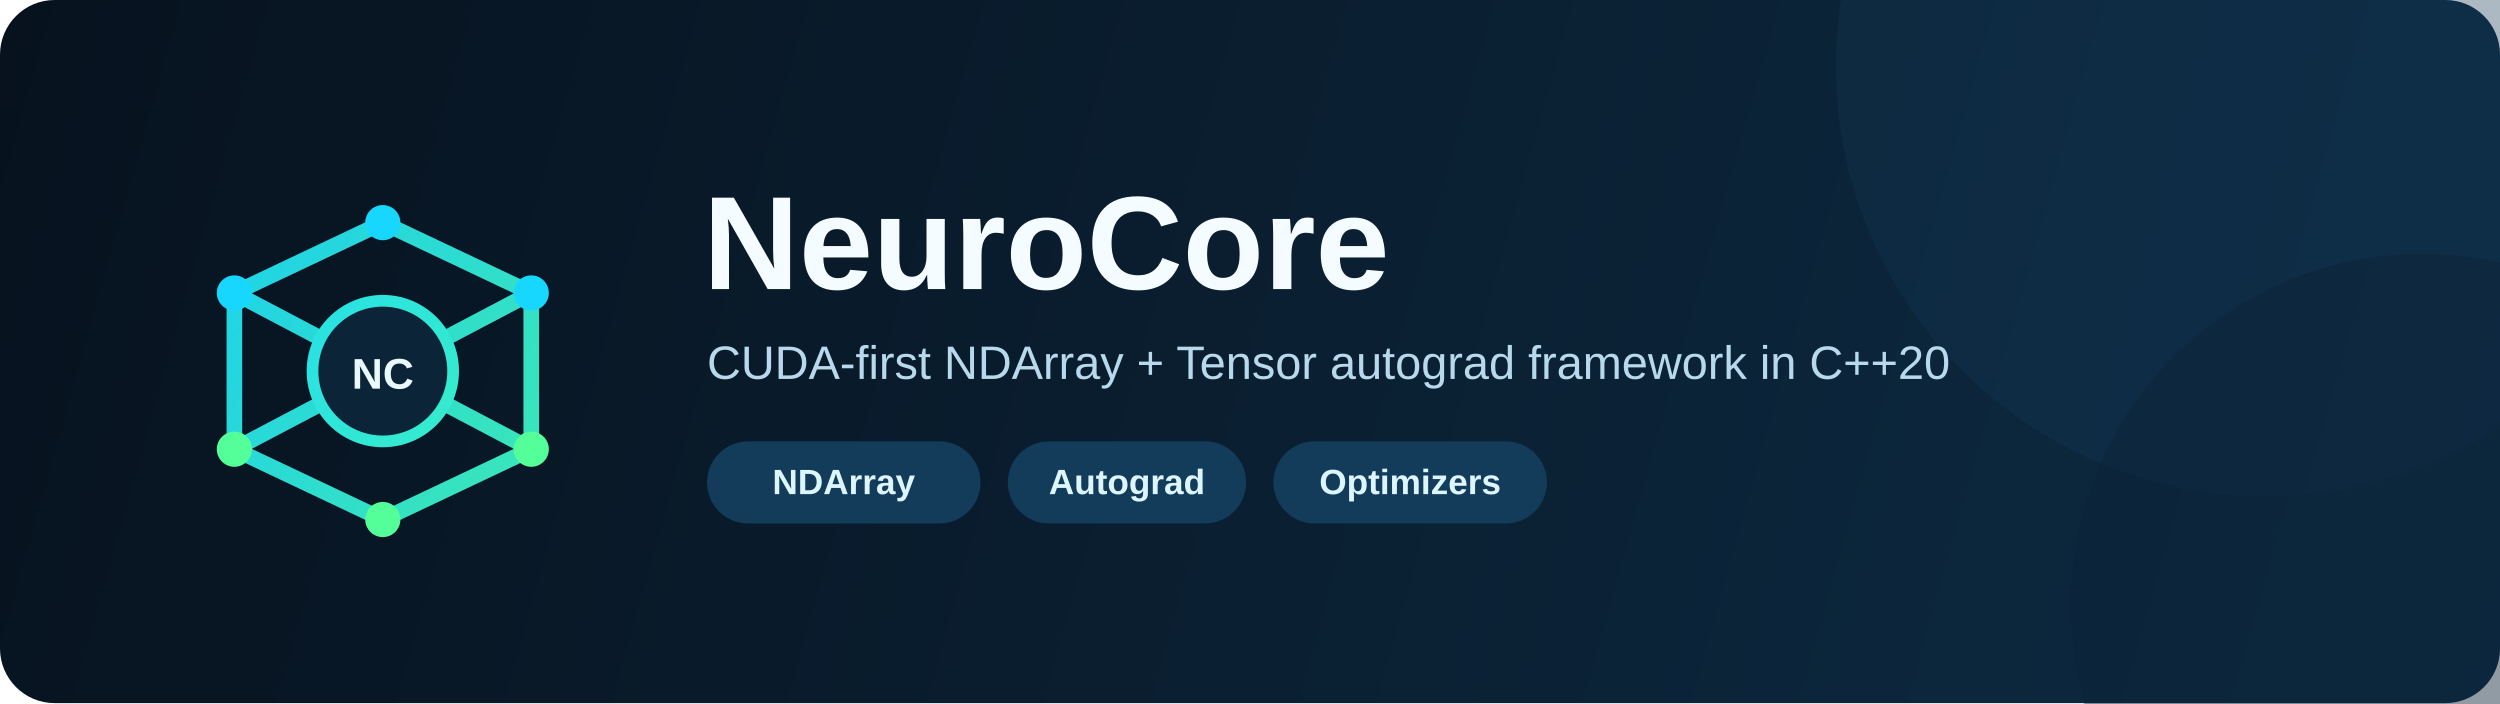
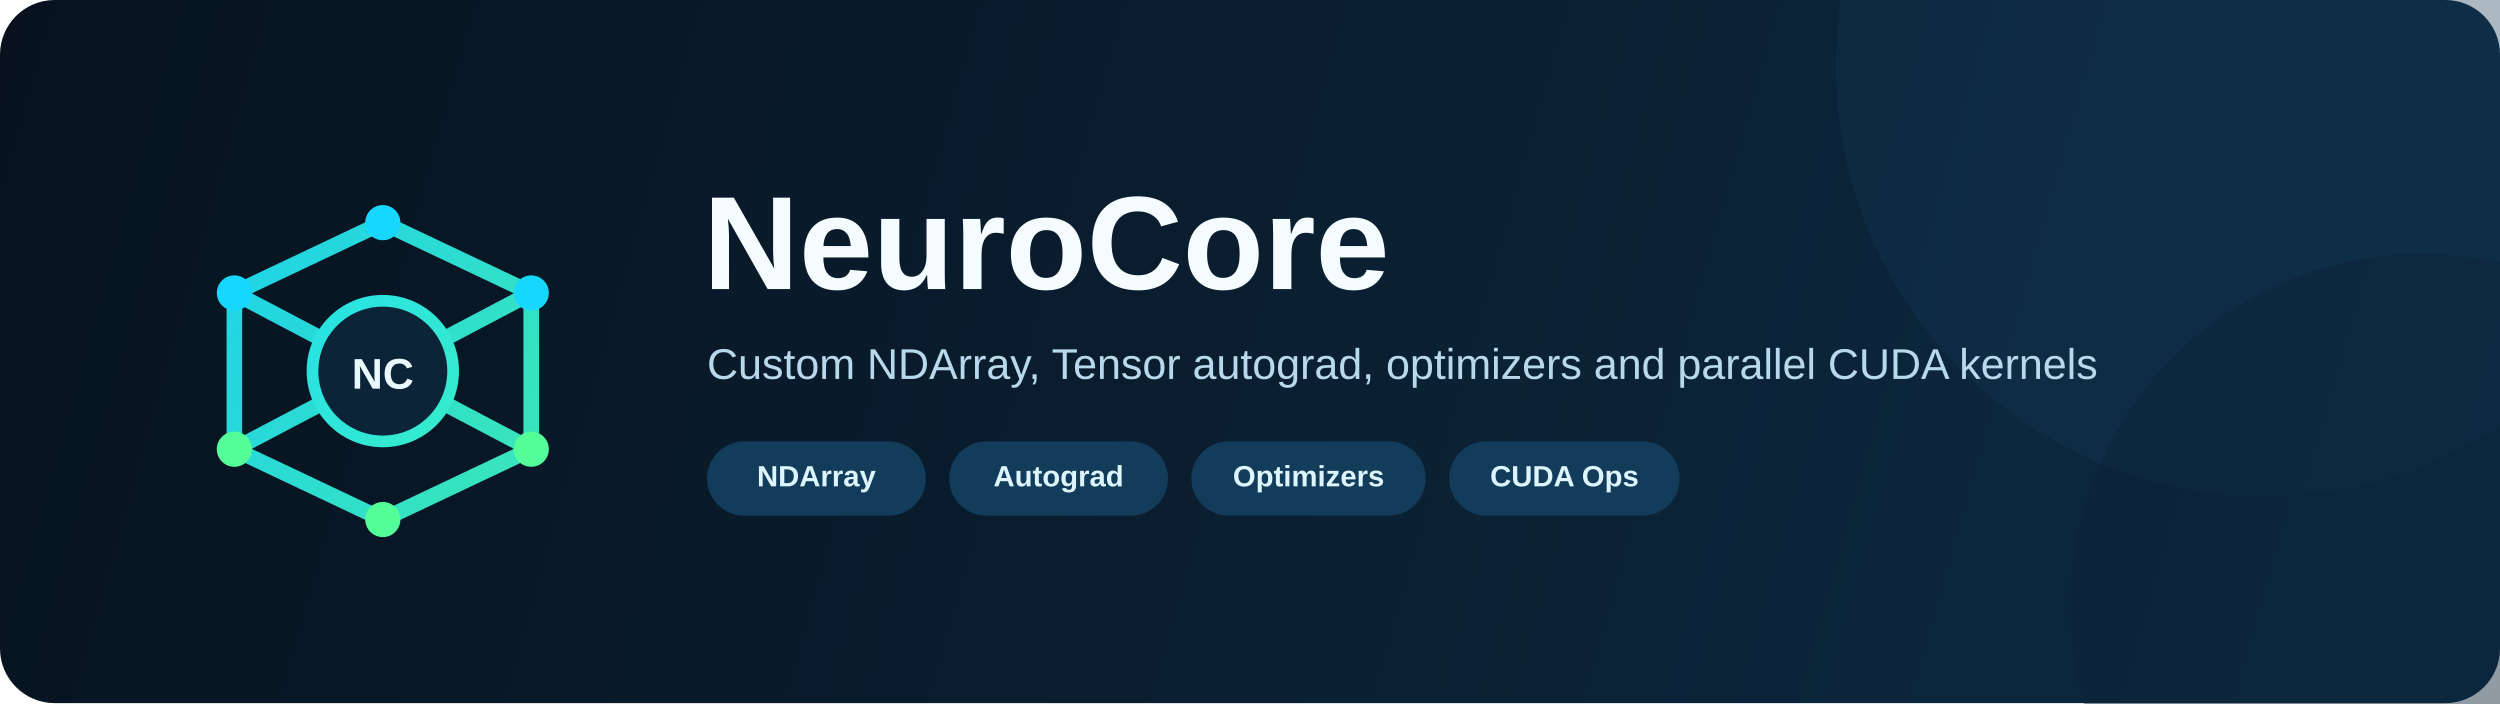
<svg xmlns="http://www.w3.org/2000/svg" width="1280" height="360" viewBox="0 0 1280 360" fill="none">
  <defs>
    <linearGradient id="bannerBg" x1="0" y1="0" x2="1280" y2="360" gradientUnits="userSpaceOnUse">
      <stop stop-color="#07121E" />
      <stop offset="1" stop-color="#0D2B43" />
    </linearGradient>
    <linearGradient id="bannerAccent" x1="90" y1="70" x2="420" y2="300" gradientUnits="userSpaceOnUse">
      <stop stop-color="#18D7FF" />
      <stop offset="1" stop-color="#54FF99" />
    </linearGradient>
  </defs>
  <rect width="1280" height="360" rx="28" fill="url(#bannerBg)" />
  <circle cx="1160" cy="34" r="220" fill="#123754" opacity="0.35" />
  <circle cx="1240" cy="310" r="180" fill="#0A2236" opacity="0.45" />
  <g stroke="url(#bannerAccent)" stroke-width="8" stroke-linecap="round" opacity="0.95">
    <line x1="120" y1="150" x2="196" y2="114" />
    <line x1="196" y1="114" x2="272" y2="150" />
    <line x1="120" y1="230" x2="196" y2="266" />
    <line x1="196" y1="266" x2="272" y2="230" />
    <line x1="120" y1="150" x2="120" y2="230" />
    <line x1="272" y1="150" x2="272" y2="230" />
    <line x1="120" y1="150" x2="196" y2="190" />
    <line x1="272" y1="150" x2="196" y2="190" />
    <line x1="120" y1="230" x2="196" y2="190" />
    <line x1="272" y1="230" x2="196" y2="190" />
  </g>
  <circle cx="120" cy="150" r="9" fill="#18D7FF" />
  <circle cx="196" cy="114" r="9" fill="#18D7FF" />
  <circle cx="272" cy="150" r="9" fill="#18D7FF" />
  <circle cx="120" cy="230" r="9" fill="#54FF99" />
  <circle cx="196" cy="266" r="9" fill="#54FF99" />
  <circle cx="272" cy="230" r="9" fill="#54FF99" />
  <circle cx="196" cy="190" r="36" fill="#0B2437" stroke="url(#bannerAccent)" stroke-width="6" />
  <text x="196" y="199" text-anchor="middle" font-family="Segoe UI, Arial, sans-serif" font-weight="700" font-size="22" fill="#EAF8FF">NC</text>
  <text x="360" y="148" font-family="Segoe UI, Arial, sans-serif" font-weight="700" font-size="68" fill="#F5FCFF">NeuroCore</text>
-   <text x="362" y="194" font-family="Segoe UI, Arial, sans-serif" font-size="24" fill="#B8D9EB">CUDA-first NDArray + Tensor autograd framework in C++20</text>
-   <g font-family="Segoe UI, Arial, sans-serif" font-size="18" font-weight="600" fill="#DDF5FF">
-     <rect x="362" y="226" width="140" height="42" rx="21" fill="#133C5B" />
-     <text x="432" y="253" text-anchor="middle">NDArray</text>
-     <rect x="516" y="226" width="122" height="42" rx="21" fill="#133C5B" />
-     <text x="577" y="253" text-anchor="middle">Autograd</text>
-     <rect x="652" y="226" width="140" height="42" rx="21" fill="#133C5B" />
-     <text x="722" y="253" text-anchor="middle">Optimizers</text>
+   <text x="362" y="194" font-family="Segoe UI, Arial, sans-serif" font-size="22" fill="#B8D9EB">Custom NDArray, Tensor autograd, optimizers and parallel CUDA kernels</text>
+   <g font-family="Segoe UI, Arial, sans-serif" font-size="15" font-weight="600" fill="#DDF5FF">
+     <rect x="362" y="226" width="112" height="38" rx="19" fill="#133C5B" />
+     <text x="418" y="249" text-anchor="middle">NDArray</text>
+     <rect x="486" y="226" width="112" height="38" rx="19" fill="#133C5B" />
+     <text x="542" y="249" text-anchor="middle">Autograd</text>
+     <rect x="610" y="226" width="120" height="38" rx="19" fill="#133C5B" />
+     <text x="670" y="249" text-anchor="middle">Optimizers</text>
+     <rect x="742" y="226" width="118" height="38" rx="19" fill="#133C5B" />
+     <text x="801" y="249" text-anchor="middle">CUDA Ops</text>
  </g>
</svg>
